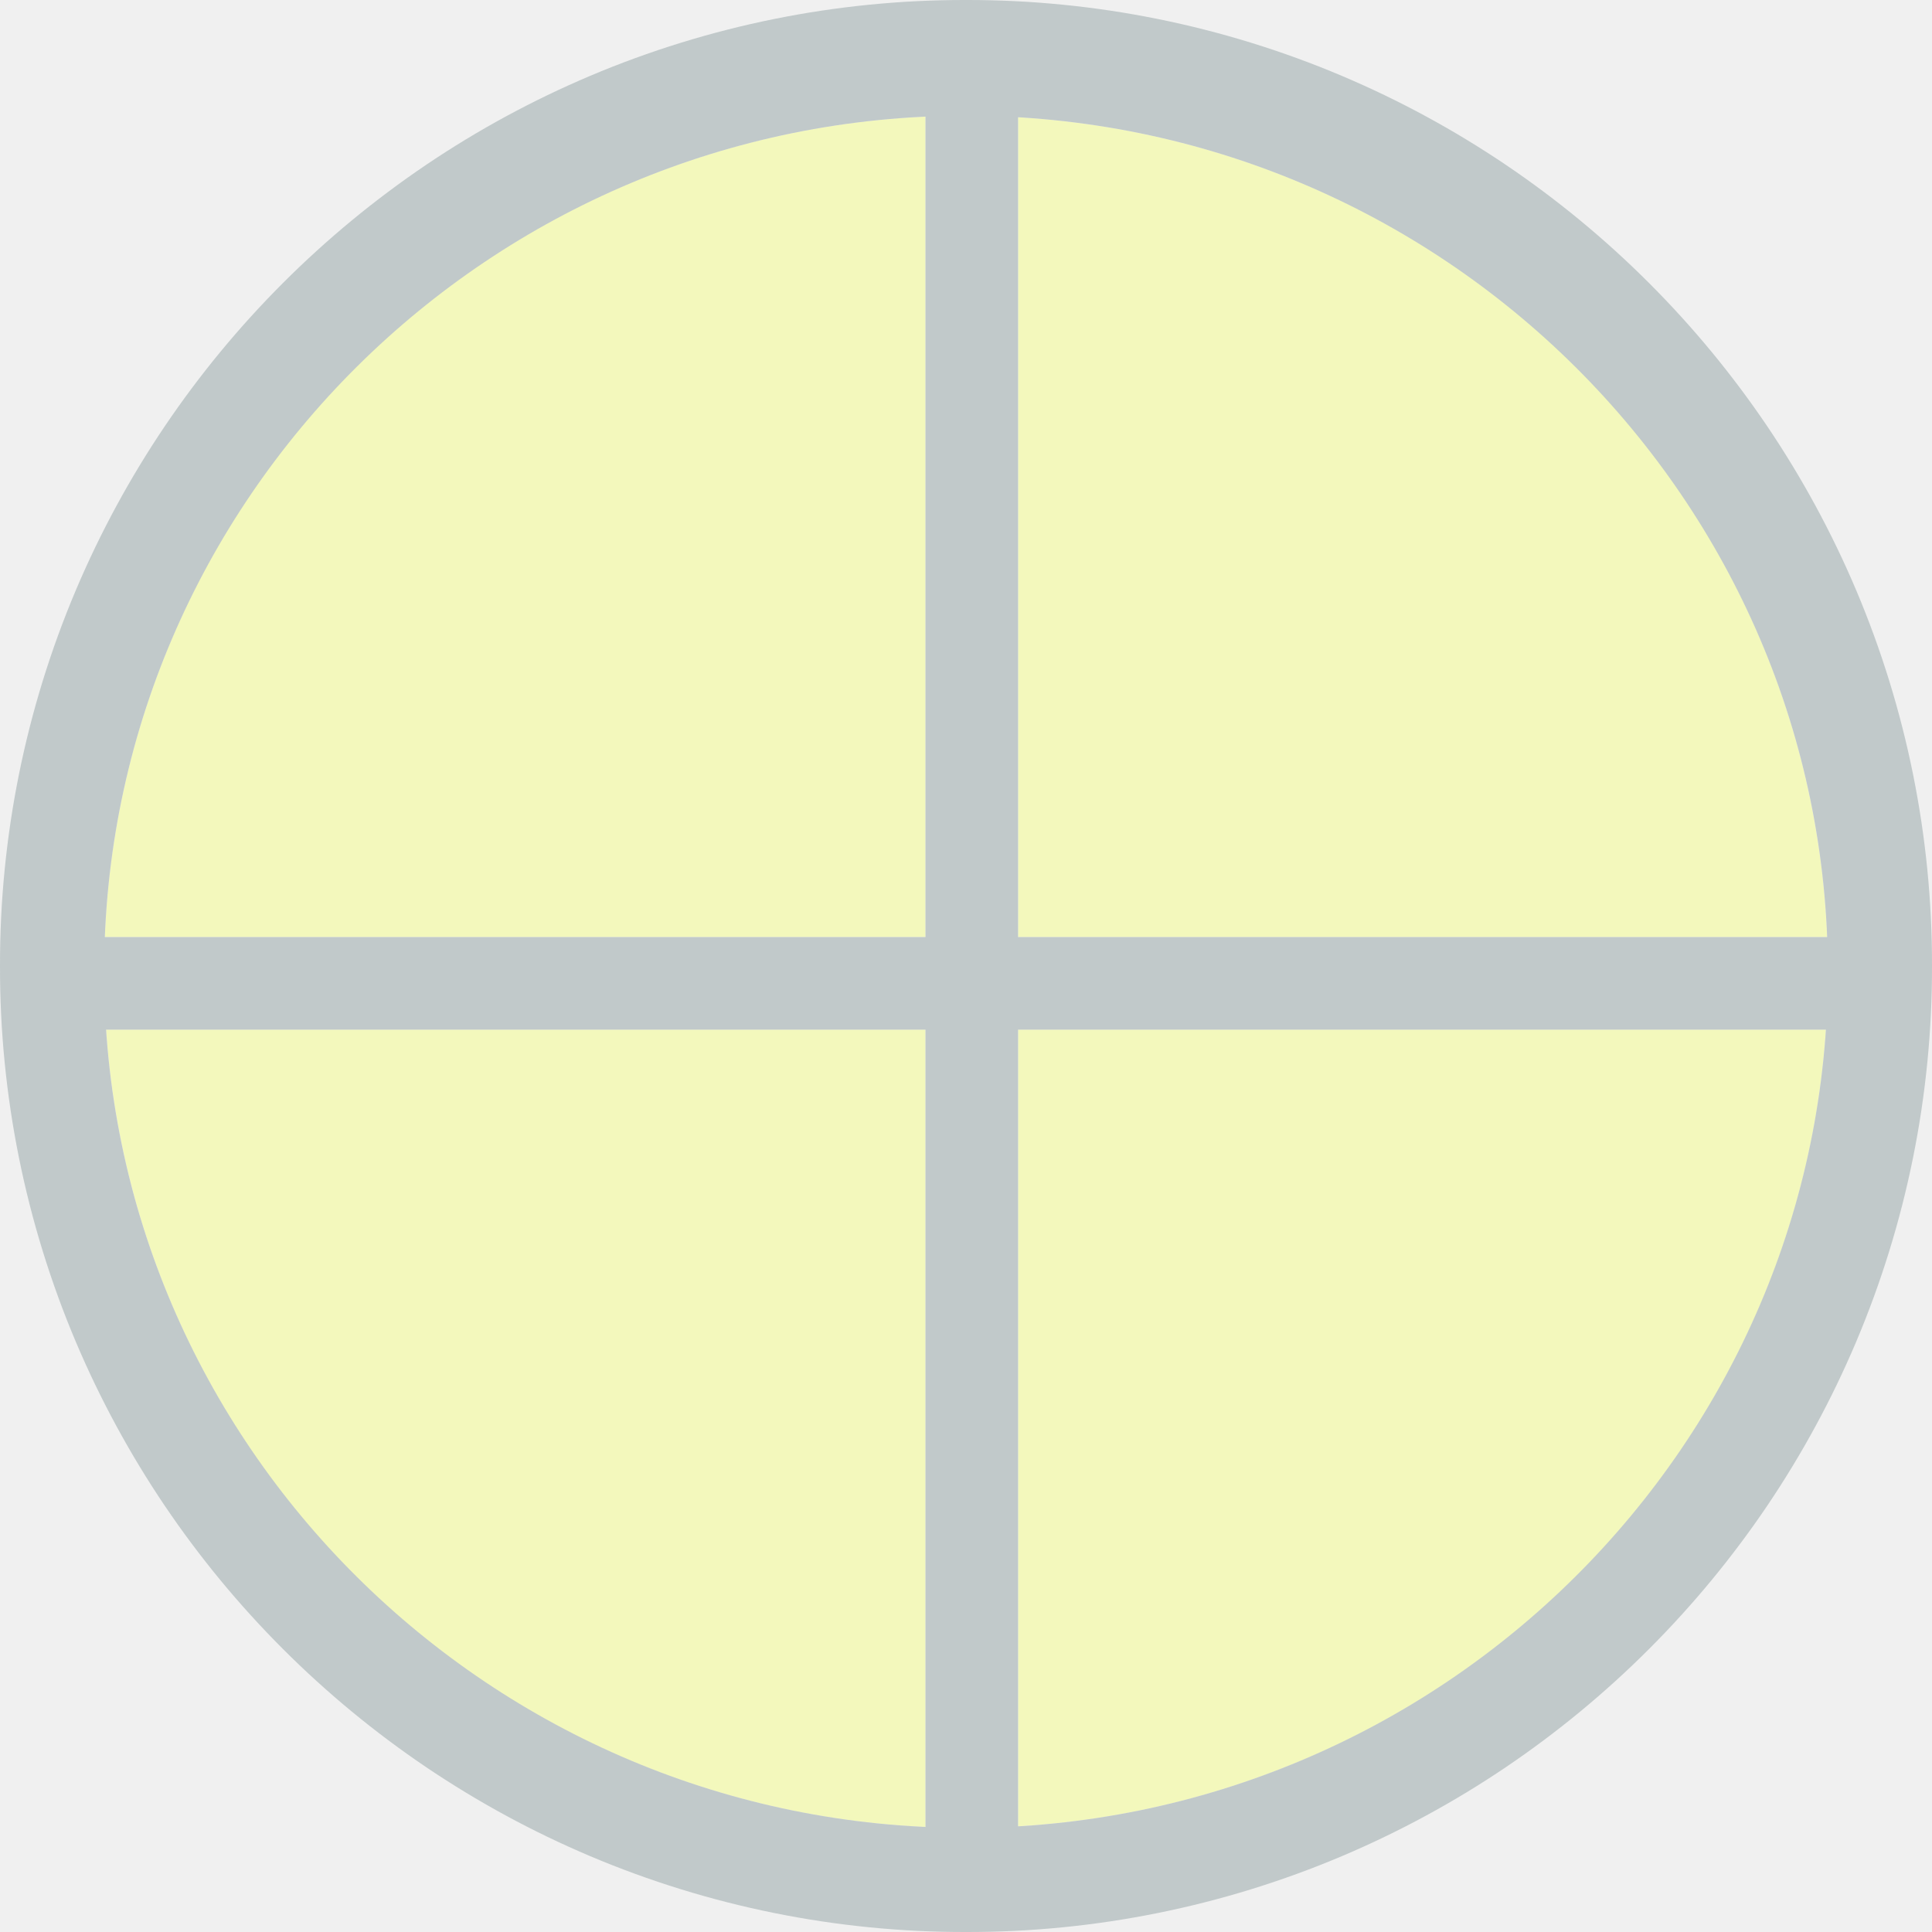
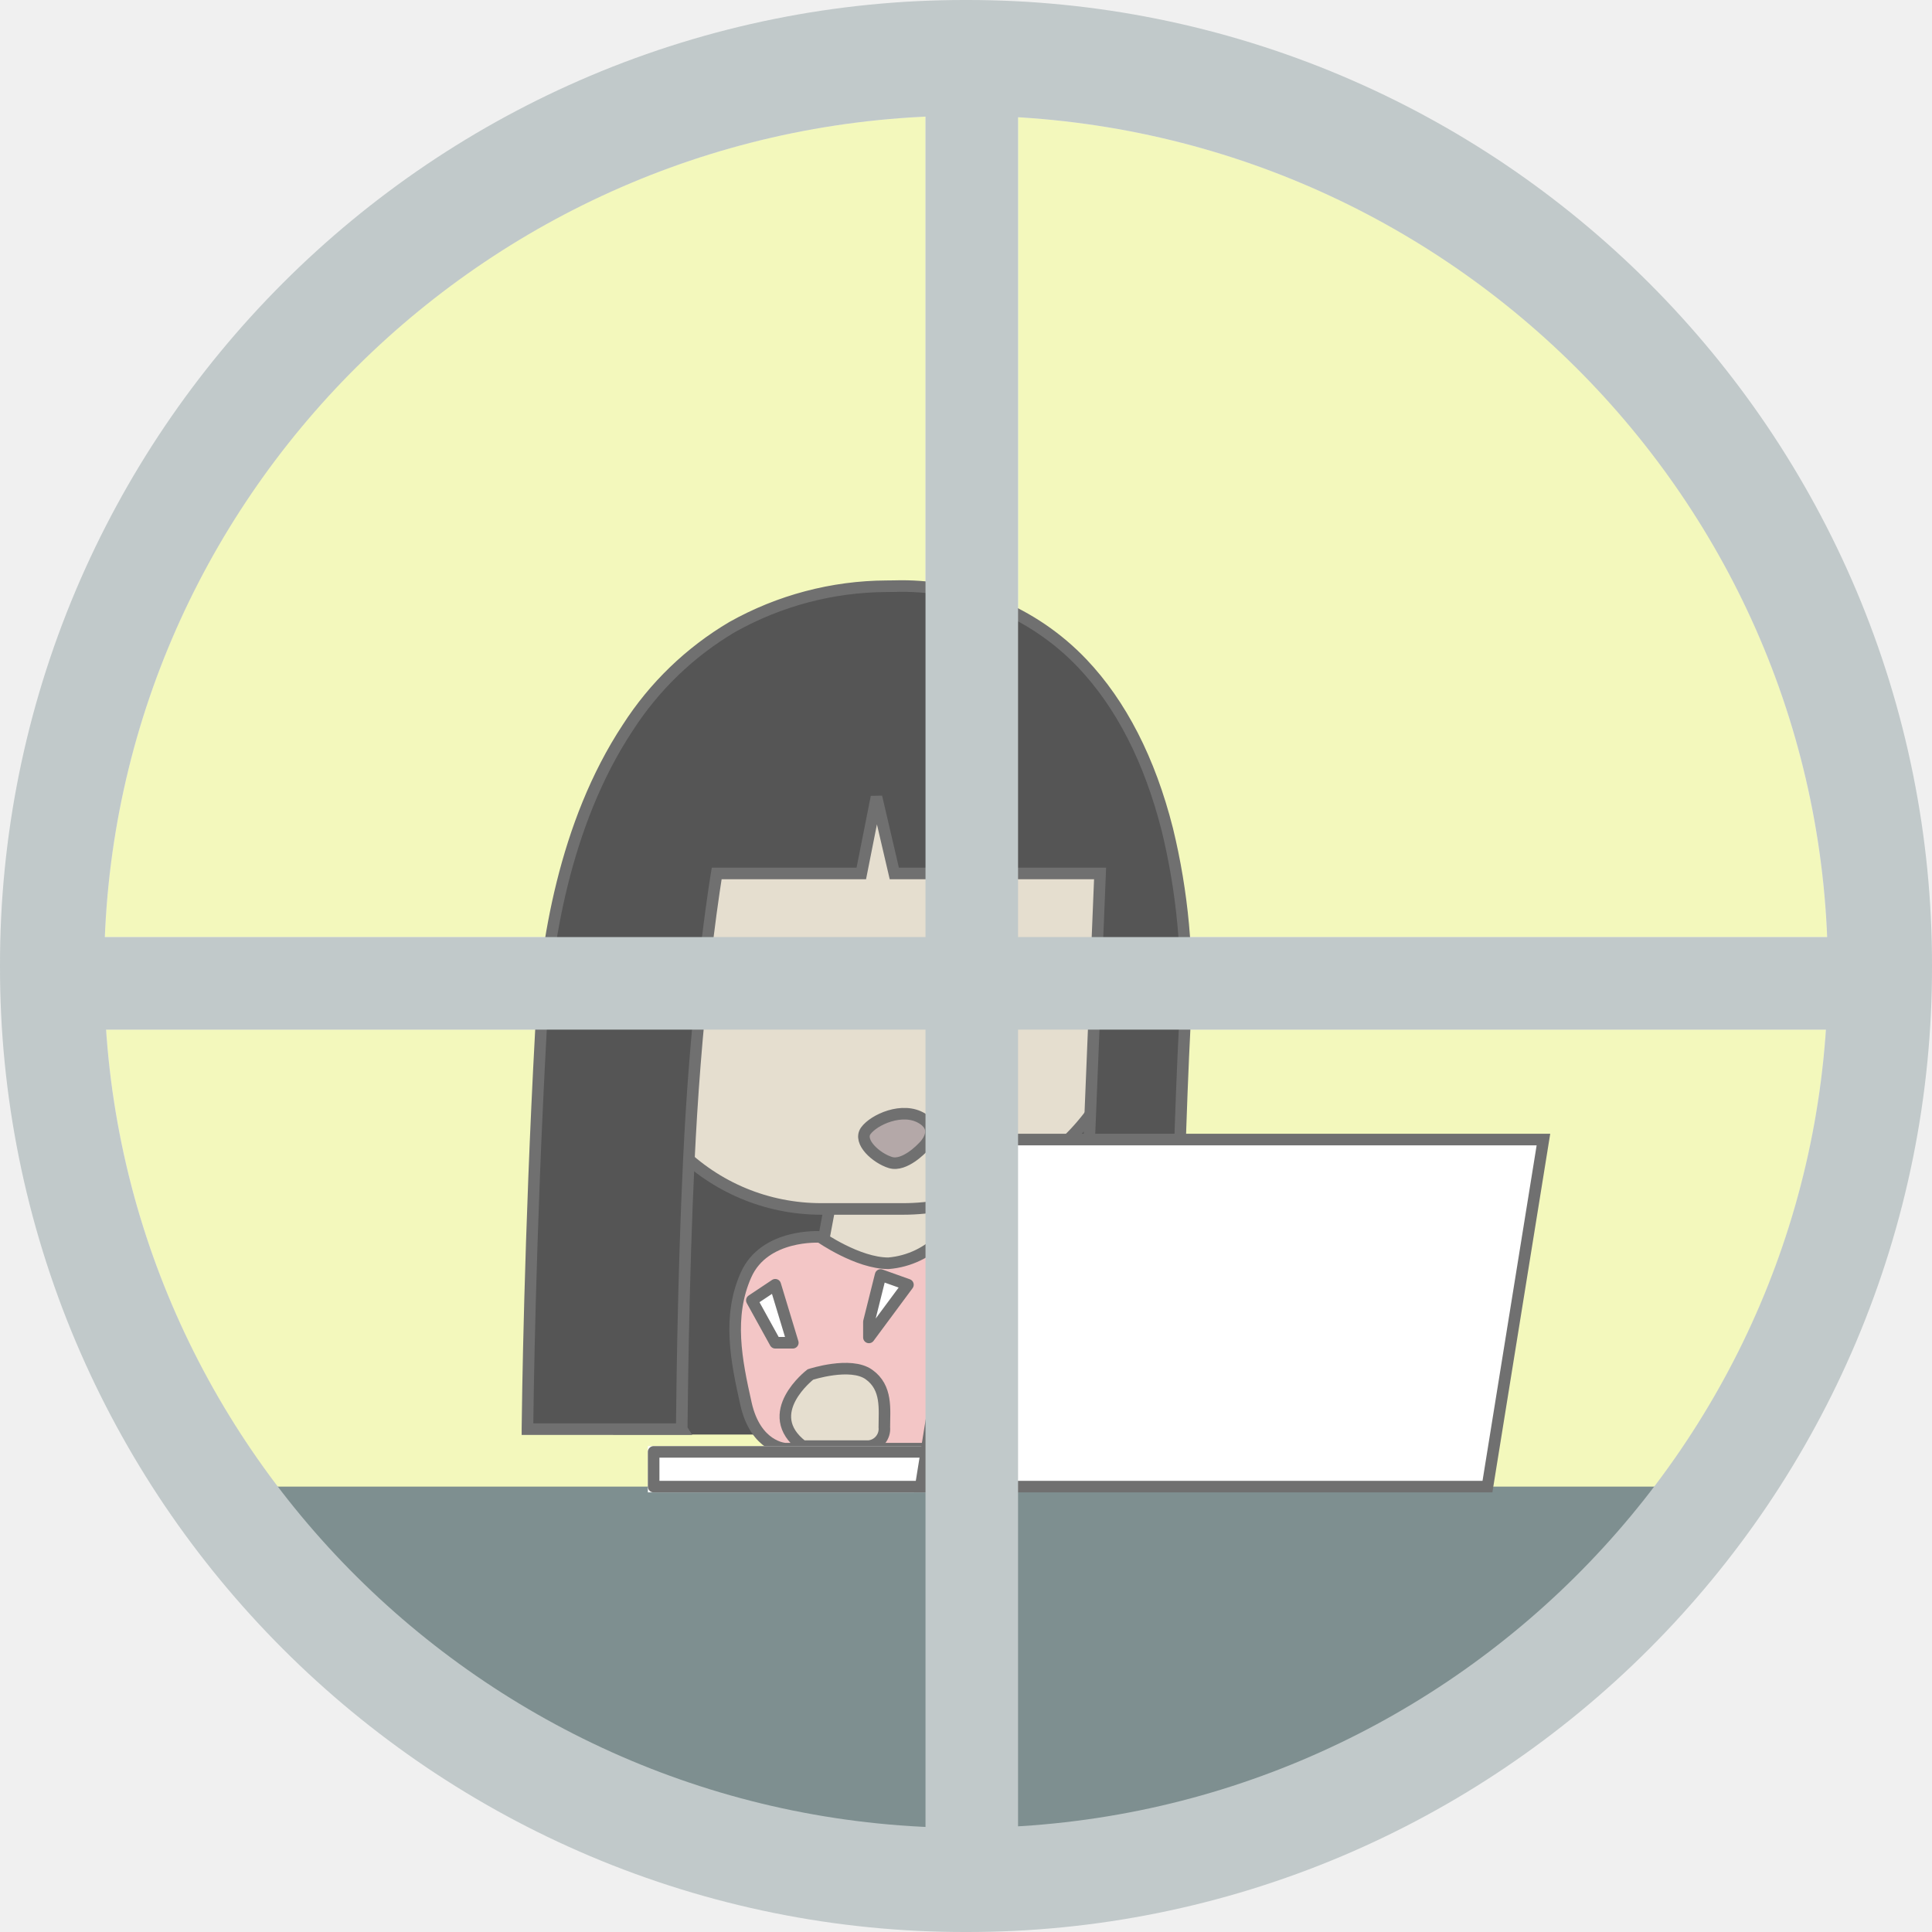
<svg xmlns="http://www.w3.org/2000/svg" width="167" height="167" viewBox="0 0 167 167">
  <defs>
    <clipPath id="clip-path">
-       <rect width="167" height="167" fill="none" />
+       <rect width="14.956" height="7.568" fill="none" />
+     </clipPath>
+     <clipPath id="clip-path-2">
+       <rect width="78" height="31" fill="none" />
    </clipPath>
  </defs>
-   <g id="circular_window-night" data-name="circular window-night" clip-path="url(#clip-path)">
-     <path id="Subtraction_2" data-name="Subtraction 2" d="M-3904,152.919h0a74.343,74.343,0,0,1-26.679-6.243,74.389,74.389,0,0,1-21.986-14.846A73.617,73.617,0,0,1-3974.833,84H-3904Zm8-.053V84h69.833a73.009,73.009,0,0,1-6.705,26.084A73.923,73.923,0,0,1-3848,131.5a74.417,74.417,0,0,1-21.669,14.883A74.334,74.334,0,0,1-3896,152.867ZM-3826.06,76H-3896V5.133a74.51,74.51,0,0,1,48.667,22.032A73.552,73.552,0,0,1-3826.06,76ZM-3904,76h-70.94a73.52,73.52,0,0,1,21.6-49.168A74.477,74.477,0,0,1-3904,5.081V76Z" transform="translate(3984 5)" fill="#f3f8bc" />
-     <path id="Subtraction_12" data-name="Subtraction 12" d="M-5886.5,167a82.98,82.98,0,0,1-32.5-6.562,83.5,83.5,0,0,1-14.184-7.7,84.1,84.1,0,0,1-12.358-10.2,84.106,84.106,0,0,1-10.2-12.358,83.555,83.555,0,0,1-7.7-14.184A82.983,82.983,0,0,1-5970,83.5a82.983,82.983,0,0,1,6.562-32.5,83.555,83.555,0,0,1,7.7-14.184,84.106,84.106,0,0,1,10.2-12.358,84.1,84.1,0,0,1,12.358-10.2A83.5,83.5,0,0,1-5919,6.562,82.98,82.98,0,0,1-5886.5,0,82.978,82.978,0,0,1-5854,6.562a83.515,83.515,0,0,1,14.184,7.7,84.057,84.057,0,0,1,12.357,10.2,84.143,84.143,0,0,1,10.2,12.358,83.526,83.526,0,0,1,7.7,14.184A82.975,82.975,0,0,1-5803,83.5a82.975,82.975,0,0,1-6.562,32.5,83.526,83.526,0,0,1-7.7,14.184,84.143,84.143,0,0,1-10.2,12.358,84.057,84.057,0,0,1-12.357,10.2,83.514,83.514,0,0,1-14.184,7.7A82.978,82.978,0,0,1-5886.5,167Zm0-157c-41.08,0-74.5,33.2-74.5,74s33.42,74,74.5,74,74.5-33.2,74.5-74S-5845.42,10-5886.5,10Z" transform="translate(5970)" fill="#c1c9ca" />
-     <path id="Union_3" data-name="Union 3" d="M-5894,160V84h-76V76h76V0h8V76h76v8h-76v76Z" transform="translate(5974 5)" fill="#c1c9ca" />
+   <g id="circularwindow-night" transform="translate(-876 -387)">
+     <path id="Subtraction_2" data-name="Subtraction 2" d="M-3904,152.919h0a74.343,74.343,0,0,1-26.679-6.243,74.389,74.389,0,0,1-21.986-14.846A73.617,73.617,0,0,1-3974.833,84H-3904Zm8-.053V84h69.833a73.009,73.009,0,0,1-6.705,26.084A73.923,73.923,0,0,1-3848,131.5a74.417,74.417,0,0,1-21.669,14.883A74.334,74.334,0,0,1-3896,152.867ZM-3826.06,76H-3896V5.133a74.51,74.51,0,0,1,48.667,22.032A73.552,73.552,0,0,1-3826.06,76ZM-3904,76h-70.94a73.52,73.52,0,0,1,21.6-49.168A74.477,74.477,0,0,1-3904,5.081V76Z" transform="translate(4860 392)" fill="#f3f8bc" />
+     <g id="me-night" transform="translate(-1)">
+       <rect id="hairback" width="45" height="31" transform="translate(930 480)" fill="#555" />
+       <path id="neck" d="M4918.17,1696.812l-1.278,6.8,6.746,3.825,3.862-5.95v-4.675Z" transform="translate(-3969 -1207.867)" fill="#e5decf" stroke="#707070" stroke-width="1" />
+       <g id="face" transform="translate(53 -264)">
+         <g id="Path_42" data-name="Path 42" transform="translate(877 708)" fill="#e5decf">
+           <path d="M 25.056 47.5 L 18 47.5 C 13.326 47.5 8.931 45.68 5.626 42.374 C 2.32 39.069 0.5 34.674 0.5 30 L 0.5 18 C 0.5 13.326 2.32 8.931 5.626 5.626 C 8.931 2.32 13.326 0.5 18 0.5 L 27 0.5 C 31.674 0.5 36.069 2.32 39.374 5.626 C 42.68 8.931 44.5 13.326 44.5 18 L 44.5 30 C 44.5 32.324 43.94 34.605 42.836 36.78 C 41.789 38.842 40.306 40.716 38.428 42.351 C 34.667 45.623 29.793 47.5 25.056 47.5 Z" stroke="none" />
+           <path d="M 18 1 C 13.459 1 9.19 2.768 5.979 5.979 C 2.768 9.19 1 13.459 1 18 L 1 30 C 1 34.541 2.768 38.81 5.979 42.021 C 9.19 45.232 13.459 47 18 47 L 25.056 47 C 29.674 47 34.429 45.168 38.1 41.974 C 39.929 40.381 41.373 38.558 42.39 36.554 C 43.458 34.449 44 32.244 44 30 L 44 18 C 44 13.459 42.232 9.19 39.021 5.979 C 35.81 2.768 31.541 1 27 1 L 18 1 M 18 0 L 27 0 C 36.941 0 45 8.059 45 18 L 45 30 C 45 39.941 34.997 48 25.056 48 L 18 48 C 8.059 48 0 39.941 0 30 L 0 18 C 0 8.059 8.059 0 18 0 Z" stroke="none" fill="#707070" />
+         </g>
+         <path id="Subtraction_14" data-name="Subtraction 14" d="M-7947.57,73.479h-13.338v-.055c.018-1.653.2-16.665,1.166-34.387.4-7.36,2.021-17.874,7.487-26.165a27.157,27.157,0,0,1,9.047-8.729A27.521,27.521,0,0,1-7929.875.619c.216,0,.435-.007.648-.007a21.54,21.54,0,0,1,16.271,6.667c3.363,3.539,5.838,8.371,7.356,14.361a56.694,56.694,0,0,1,1.527,16.6c-.833,16.246-.843,35.046-.843,35.234h-8.455l1.961-48.03h-12.325l-1.167-3.041-1.169,3.041h-3.126l-1.542-6.611-1.311,6.611h-12.5c-.013.078-1.444,8.68-2.194,20.876-.609,9.964-.783,22.309-.829,27.154Z" transform="translate(8830.5 701.055)" fill="#555" stroke="#707070" stroke-width="1" />
+         <path id="Path_41" data-name="Path 41" d="M896.84,745.251c-.687.951.914,2.377,2.134,2.747s2.747-1.268,2.747-1.268,1.691-1.479,0-2.536S897.527,744.3,896.84,745.251Z" transform="translate(2 3.492)" fill="#b4a8a8" stroke="#707070" stroke-width="1" />
+         <path id="Path_43" data-name="Path 43" d="M894.5,734.15h-6.912v1.781H894.5Z" transform="translate(3)" fill="#707070" />
+         <path id="Path_44" data-name="Path 44" d="M887.588,734.151h6.91v1.781h-6.91Z" transform="translate(19.986 -0.002)" fill="#707070" />
+       </g>
+       <path id="top" d="M4916.892,1698.92s-4.807-.316-6.409,3.289-.843,7.378,0,11.131,3.373,3.879,3.373,3.879h12.295l3.221-18.3H4927.5a7.232,7.232,0,0,1-4.705,2.277C4920.143,1701.2,4916.892,1698.92,4916.892,1698.92Z" transform="translate(-3969 -1205)" fill="#f3c6c6" stroke="#707070" stroke-width="1" />
+       <path id="hand" d="M4915.374,1717c-3.71-2.817.675-6.19.675-6.19s3.461-1.138,5.06,0,1.332,3.006,1.332,4.554a1.5,1.5,0,0,1-1.332,1.637Z" transform="translate(-3969 -1205)" fill="#e5decf" stroke="#707070" stroke-width="1" />
+       <g id="action" transform="translate(941.329 496.552)" clip-path="url(#clip-path)">
+         <path id="Path_48" data-name="Path 48" d="M4913.012,1708.066l-2.023-3.665,2.023-1.349,1.518,5.014Z" transform="translate(-4910.329 -1701.552)" fill="#fff" stroke="#707070" stroke-linecap="round" stroke-linejoin="round" stroke-width="1" />
+         <path id="Path_49" data-name="Path 49" d="M4921.108,1706.256l1.012-4.048,2.361.843-3.373,4.554Z" transform="translate(-4910.329 -1701.552)" fill="#fff" stroke="#707070" stroke-linecap="round" stroke-linejoin="round" stroke-width="1" />
+       </g>
+       <path id="desk" d="M4877.5,1720.5h126.475l-18.489,21.363-31.532,9.263-28.864,2.964-26.678-9.634-14.117-14.451Z" transform="translate(-3980 -1205)" fill="#7e8f90" />
+       <g id="laptop" transform="translate(933 485)" clip-path="url(#clip-path-2)">
+         <g id="Rectangle_37" data-name="Rectangle 37" transform="translate(0 27)" fill="#fff" stroke="#707070" stroke-linecap="round" stroke-linejoin="round" stroke-width="1">
+           <rect width="25" height="4" stroke="none" />
+           <rect x="0.5" y="0.5" width="24" height="3" fill="none" />
+         </g>
+         <g id="laptop-2" data-name="laptop" transform="translate(25)" fill="#fff" stroke-linecap="round" stroke-linejoin="round">
+           <path d="M 47.574 30.5 L -1.413 30.5 L 3.426 0.5 L 52.413 0.5 L 47.574 30.5 Z" stroke="none" />
+           <path d="M 3.852 1 L -0.826 30 L 47.148 30 L 51.826 1 L 3.852 1 M 3 0 L 53 0 L 48 31 L -2 31 L 3 0 Z" stroke="none" fill="#707070" />
+         </g>
+       </g>
+     </g>
+     <path id="Subtraction_12" data-name="Subtraction 12" d="M-5886.5,167a82.98,82.98,0,0,1-32.5-6.562,83.5,83.5,0,0,1-14.184-7.7,84.1,84.1,0,0,1-12.358-10.2,84.106,84.106,0,0,1-10.2-12.358,83.555,83.555,0,0,1-7.7-14.184A82.983,82.983,0,0,1-5970,83.5a82.983,82.983,0,0,1,6.562-32.5,83.555,83.555,0,0,1,7.7-14.184,84.106,84.106,0,0,1,10.2-12.358,84.1,84.1,0,0,1,12.358-10.2A83.5,83.5,0,0,1-5919,6.562,82.98,82.98,0,0,1-5886.5,0,82.978,82.978,0,0,1-5854,6.562a83.515,83.515,0,0,1,14.184,7.7,84.057,84.057,0,0,1,12.357,10.2,84.143,84.143,0,0,1,10.2,12.358,83.526,83.526,0,0,1,7.7,14.184A82.975,82.975,0,0,1-5803,83.5a82.975,82.975,0,0,1-6.562,32.5,83.526,83.526,0,0,1-7.7,14.184,84.143,84.143,0,0,1-10.2,12.358,84.057,84.057,0,0,1-12.357,10.2,83.514,83.514,0,0,1-14.184,7.7A82.978,82.978,0,0,1-5886.5,167Zm0-157c-41.08,0-74.5,33.2-74.5,74s33.42,74,74.5,74,74.5-33.2,74.5-74S-5845.42,10-5886.5,10Z" transform="translate(6846 387)" fill="#c1c9ca" />
+     <path id="Union_3" data-name="Union 3" d="M-5894,160V84h-76V76h76V0h8V76h76v8h-76v76Z" transform="translate(6850 392)" fill="#c1c9ca" />
  </g>
</svg>
